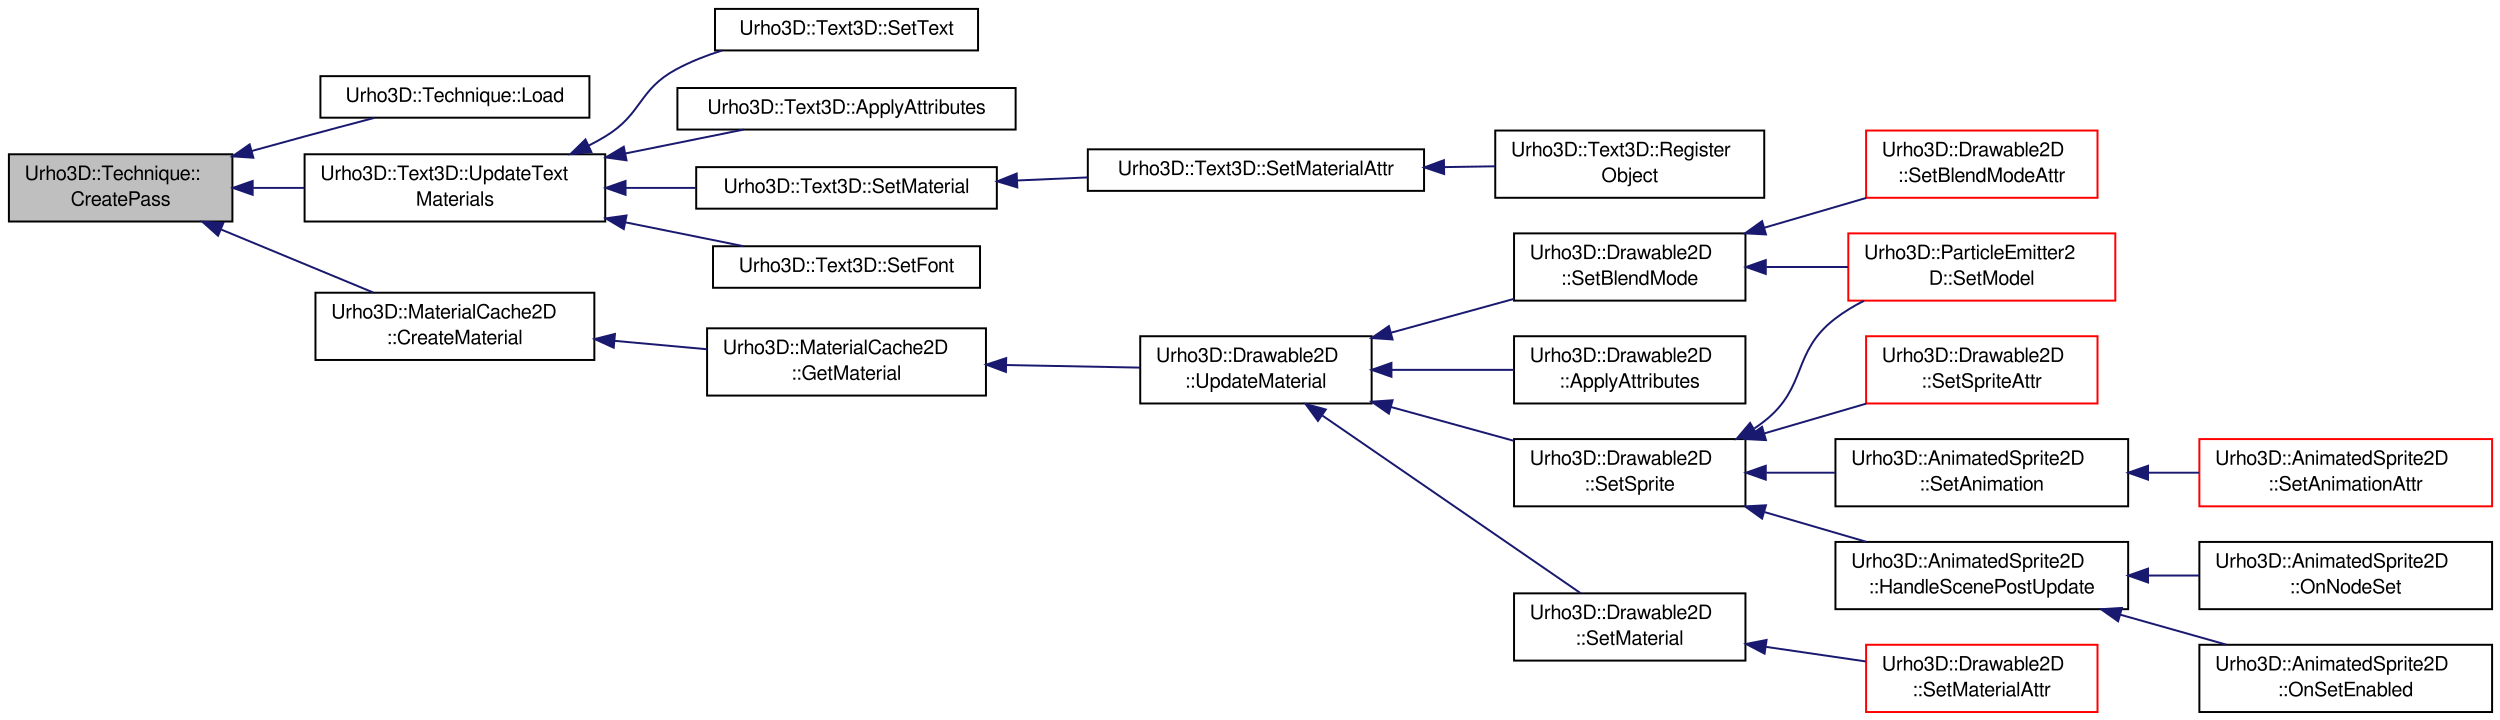
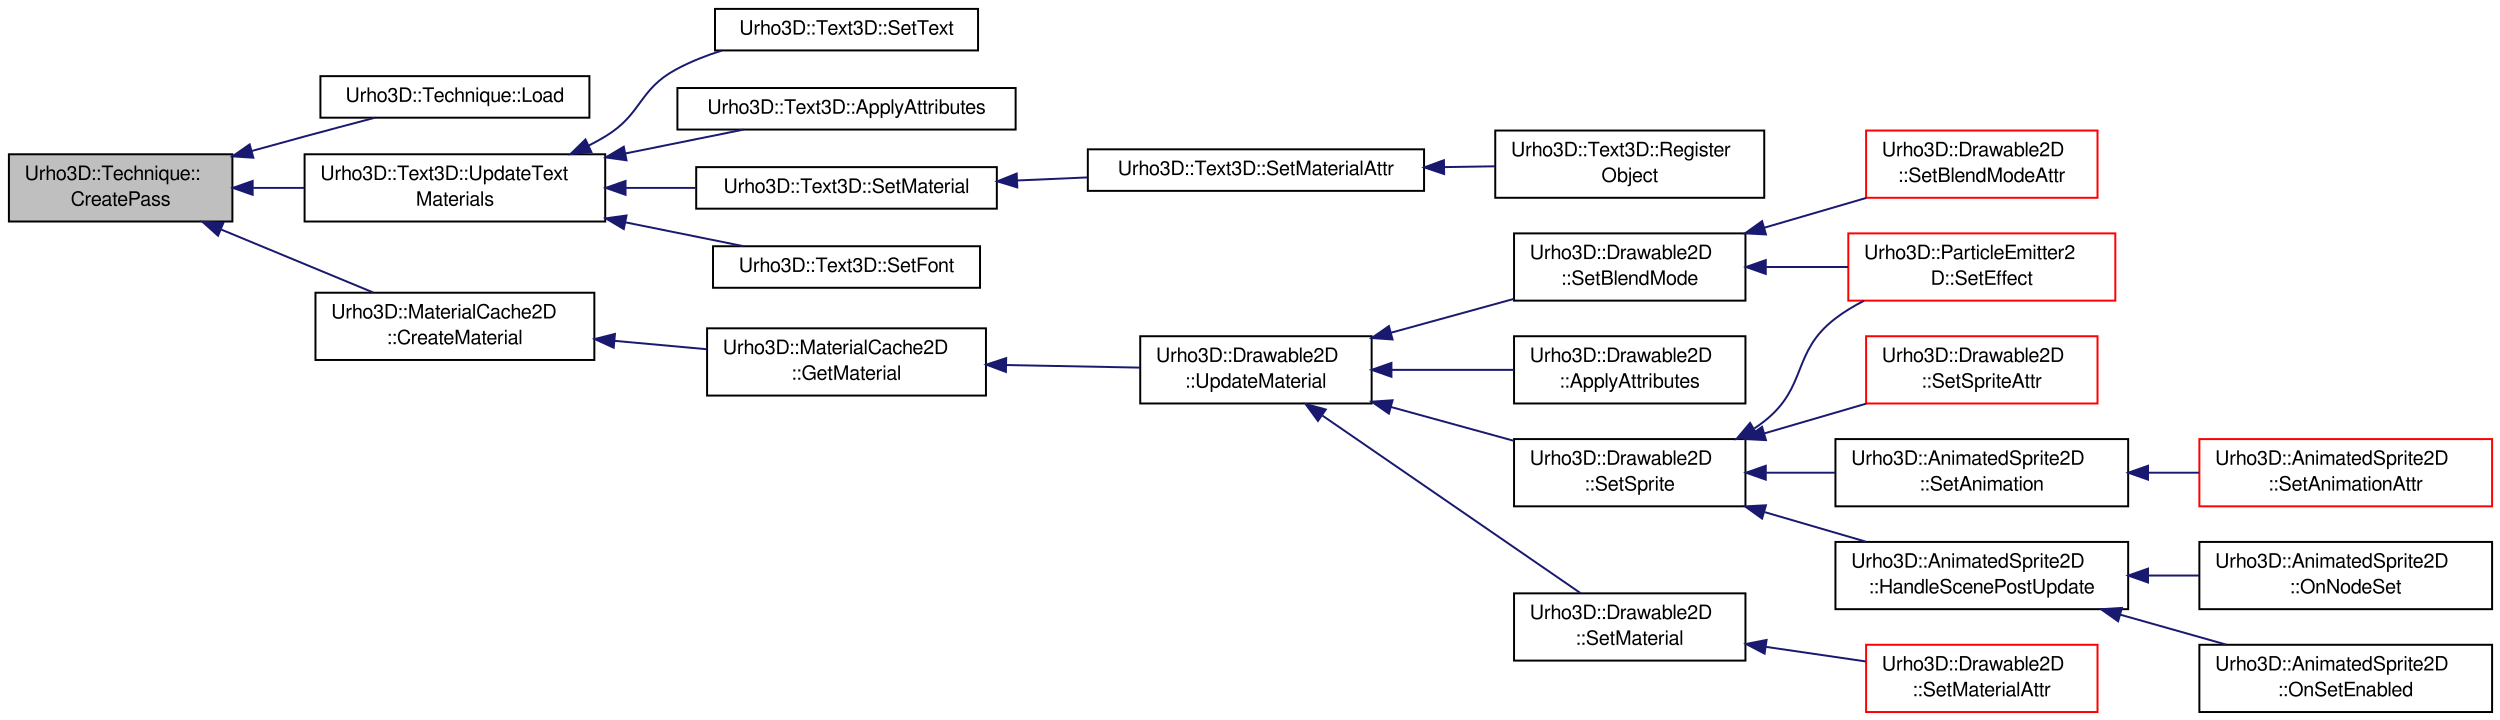
<svg xmlns="http://www.w3.org/2000/svg" xmlns:xlink="http://www.w3.org/1999/xlink" width="1264pt" height="364pt" viewBox="0.00 0.00 1264.00 364.00">
  <g id="graph1" class="graph" transform="scale(1 1) rotate(0) translate(4 360)">
    <g id="node1" class="node">
      <polygon fill="#bfbfbf" stroke="black" points="0.5,-248 0.5,-282 113.5,-282 113.5,-248 0.5,-248" />
      <text text-anchor="start" x="8.5" y="-269" font-family="FreeSans" font-size="10.00">Urho3D::Technique::</text>
      <text text-anchor="middle" x="57" y="-256" font-family="FreeSans" font-size="10.00">CreatePass</text>
    </g>
    <g id="node3" class="node">
      <a xlink:href="a00331.html#afb9869de451d89d25cfe19c99816eb3a" target="_top" xlink:title="Load resource. Return true if successful.">
        <polygon fill="none" stroke="black" points="158,-300.5 158,-321.5 294,-321.5 294,-300.5 158,-300.5" />
        <text text-anchor="middle" x="226" y="-308.5" font-family="FreeSans" font-size="10.00">Urho3D::Technique::Load</text>
      </a>
    </g>
    <g id="edge2" class="edge">
      <path fill="none" stroke="midnightblue" d="M123.209,-283.644C132.207,-286.138 141.326,-288.646 150,-291 161.456,-294.108 173.903,-297.414 185.344,-300.424" />
      <polygon fill="midnightblue" stroke="midnightblue" points="124.092,-280.256 113.519,-280.95 122.217,-287.001 124.092,-280.256" />
    </g>
    <g id="node5" class="node">
      <a xlink:href="a00336.html#a63bf86fc02caa281fb5fc8a54356abfb" target="_top" xlink:title="Create materials for text rendering. May only be called from the main thread. Text UI batches must be...">
        <polygon fill="none" stroke="black" points="150,-248 150,-282 302,-282 302,-248 150,-248" />
        <text text-anchor="start" x="158" y="-269" font-family="FreeSans" font-size="10.00">Urho3D::Text3D::UpdateText</text>
        <text text-anchor="middle" x="226" y="-256" font-family="FreeSans" font-size="10.00">Materials</text>
      </a>
    </g>
    <g id="edge4" class="edge">
      <path fill="none" stroke="midnightblue" d="M123.979,-265C132.49,-265 141.249,-265 149.89,-265" />
      <polygon fill="midnightblue" stroke="midnightblue" points="123.745,-261.5 113.745,-265 123.745,-268.5 123.745,-261.5" />
    </g>
    <g id="node19" class="node">
      <a xlink:href="a00204.html#a05d5540dc2319da0348bc84cfed7c810" target="_top" xlink:title="Create material by texture and blend mode.">
        <polygon fill="none" stroke="black" points="155.5,-178 155.5,-212 296.5,-212 296.5,-178 155.5,-178" />
        <text text-anchor="start" x="163.5" y="-199" font-family="FreeSans" font-size="10.00">Urho3D::MaterialCache2D</text>
        <text text-anchor="middle" x="226" y="-186" font-family="FreeSans" font-size="10.00">::CreateMaterial</text>
      </a>
    </g>
    <g id="edge18" class="edge">
      <path fill="none" stroke="midnightblue" d="M107.873,-243.928C132.47,-233.74 161.609,-221.671 184.792,-212.068" />
      <polygon fill="midnightblue" stroke="midnightblue" points="106.242,-240.816 98.342,-247.876 108.92,-247.283 106.242,-240.816" />
    </g>
    <g id="node7" class="node">
      <a xlink:href="a00336.html#ac253b0e6e1b596d2b65c87739fe40b59" target="_top" xlink:title="Apply attribute changes that can not be applied immediately.">
        <polygon fill="none" stroke="black" points="338.5,-294.5 338.5,-315.5 509.5,-315.5 509.5,-294.5 338.5,-294.5" />
        <text text-anchor="middle" x="424" y="-302.5" font-family="FreeSans" font-size="10.00">Urho3D::Text3D::ApplyAttributes</text>
      </a>
    </g>
    <g id="edge6" class="edge">
      <path fill="none" stroke="midnightblue" d="M312.194,-282.413C332.564,-286.528 353.67,-290.792 371.983,-294.491" />
      <polygon fill="midnightblue" stroke="midnightblue" points="312.764,-278.957 302.269,-280.408 311.378,-285.819 312.764,-278.957" />
    </g>
    <g id="node9" class="node">
      <a xlink:href="a00336.html#a94f9f160c95632a4dd1ce1f656eded13" target="_top" xlink:title="Set material.">
        <polygon fill="none" stroke="black" points="348,-254.5 348,-275.5 500,-275.5 500,-254.5 348,-254.5" />
        <text text-anchor="middle" x="424" y="-262.5" font-family="FreeSans" font-size="10.00">Urho3D::Text3D::SetMaterial</text>
      </a>
    </g>
    <g id="edge8" class="edge">
      <path fill="none" stroke="midnightblue" d="M312.508,-265C324.249,-265 336.228,-265 347.771,-265" />
      <polygon fill="midnightblue" stroke="midnightblue" points="312.269,-261.5 302.269,-265 312.269,-268.5 312.269,-261.5" />
    </g>
    <g id="node15" class="node">
      <a xlink:href="a00336.html#ad45b2e7b43a4b08e29010206ef65cf40" target="_top" xlink:title="Set font and font size. Return true if successful.">
        <polygon fill="none" stroke="black" points="356.5,-214.5 356.5,-235.5 491.5,-235.5 491.5,-214.5 356.5,-214.5" />
        <text text-anchor="middle" x="424" y="-222.5" font-family="FreeSans" font-size="10.00">Urho3D::Text3D::SetFont</text>
      </a>
    </g>
    <g id="edge14" class="edge">
      <path fill="none" stroke="midnightblue" d="M312.194,-247.587C332.564,-243.472 353.67,-239.208 371.983,-235.509" />
      <polygon fill="midnightblue" stroke="midnightblue" points="311.378,-244.181 302.269,-249.592 312.764,-251.043 311.378,-244.181" />
    </g>
    <g id="node17" class="node">
      <a xlink:href="a00336.html#a539320e56a328d3923e6a50ab86c52c5" target="_top" xlink:title="Set text. Text is assumed to be either ASCII or UTF8-encoded.">
        <polygon fill="none" stroke="black" points="357.5,-334.5 357.5,-355.5 490.5,-355.5 490.5,-334.5 357.5,-334.5" />
        <text text-anchor="middle" x="424" y="-342.5" font-family="FreeSans" font-size="10.00">Urho3D::Text3D::SetText</text>
      </a>
    </g>
    <g id="edge16" class="edge">
      <path fill="none" stroke="midnightblue" d="M293.722,-286.427C296.568,-287.87 299.34,-289.394 302,-291 320.84,-302.376 318.609,-314.591 338,-325 345.158,-328.843 353.039,-331.951 361.035,-334.465" />
      <polygon fill="midnightblue" stroke="midnightblue" points="294.976,-283.15 284.435,-282.089 292.014,-289.493 294.976,-283.15" />
    </g>
    <g id="node11" class="node">
      <a xlink:href="a00336.html#a618274ddd7da2a3b6753eb9f90664191" target="_top" xlink:title="Set material attribute.">
        <polygon fill="none" stroke="black" points="546,-263.5 546,-284.5 716,-284.5 716,-263.5 546,-263.5" />
        <text text-anchor="middle" x="631" y="-271.5" font-family="FreeSans" font-size="10.00">Urho3D::Text3D::SetMaterialAttr</text>
      </a>
    </g>
    <g id="edge10" class="edge">
      <path fill="none" stroke="midnightblue" d="M510.414,-268.757C522.146,-269.267 534.179,-269.79 545.887,-270.299" />
      <polygon fill="midnightblue" stroke="midnightblue" points="510.34,-265.251 500.197,-268.313 510.036,-272.244 510.34,-265.251" />
    </g>
    <g id="node13" class="node">
      <a xlink:href="a00336.html#a8d7300ae719ca749d031f65acdc0a23b" target="_top" xlink:title="Register object factory. Drawable must be registered first.">
        <polygon fill="none" stroke="black" points="752,-260 752,-294 888,-294 888,-260 752,-260" />
        <text text-anchor="start" x="760" y="-281" font-family="FreeSans" font-size="10.00">Urho3D::Text3D::Register</text>
        <text text-anchor="middle" x="820" y="-268" font-family="FreeSans" font-size="10.00">Object</text>
      </a>
    </g>
    <g id="edge12" class="edge">
      <path fill="none" stroke="midnightblue" d="M726.217,-275.511C734.847,-275.648 743.468,-275.785 751.794,-275.917" />
      <polygon fill="midnightblue" stroke="midnightblue" points="726.155,-272.01 716.101,-275.351 726.044,-279.009 726.155,-272.01" />
    </g>
    <g id="node21" class="node">
      <a xlink:href="a00204.html#aa5c2e92c65cbdb17bcadcc9cd607fc76" target="_top" xlink:title="Return material by texture and blend mode.">
        <polygon fill="none" stroke="black" points="353.5,-160 353.5,-194 494.5,-194 494.5,-160 353.5,-160" />
        <text text-anchor="start" x="361.5" y="-181" font-family="FreeSans" font-size="10.00">Urho3D::MaterialCache2D</text>
        <text text-anchor="middle" x="424" y="-168" font-family="FreeSans" font-size="10.00">::GetMaterial</text>
      </a>
    </g>
    <g id="edge20" class="edge">
      <path fill="none" stroke="midnightblue" d="M306.704,-187.663C322.174,-186.257 338.261,-184.794 353.383,-183.42" />
      <polygon fill="midnightblue" stroke="midnightblue" points="306.286,-184.187 296.644,-188.578 306.92,-191.158 306.286,-184.187" />
    </g>
    <g id="node23" class="node">
      <a xlink:href="a00142.html#ac7772de885926e05179d71520427c783" target="_top" xlink:title="Update the material's properties (blend mode and texture).">
        <polygon fill="none" stroke="black" points="572.5,-156 572.5,-190 689.5,-190 689.5,-156 572.5,-156" />
        <text text-anchor="start" x="580.5" y="-177" font-family="FreeSans" font-size="10.00">Urho3D::Drawable2D</text>
        <text text-anchor="middle" x="631" y="-164" font-family="FreeSans" font-size="10.00">::UpdateMaterial</text>
      </a>
    </g>
    <g id="edge22" class="edge">
      <path fill="none" stroke="midnightblue" d="M504.877,-175.437C527.381,-175.002 551.386,-174.538 572.348,-174.133" />
      <polygon fill="midnightblue" stroke="midnightblue" points="504.589,-171.942 494.659,-175.635 504.724,-178.941 504.589,-171.942" />
    </g>
    <g id="node25" class="node">
      <a xlink:href="a00142.html#aa0ceaaa59751c9e4c2fc3d129ce135ee" target="_top" xlink:title="Apply attribute changes that can not be applied immediately.">
        <polygon fill="none" stroke="black" points="761.5,-156 761.5,-190 878.5,-190 878.5,-156 761.5,-156" />
        <text text-anchor="start" x="769.5" y="-177" font-family="FreeSans" font-size="10.00">Urho3D::Drawable2D</text>
        <text text-anchor="middle" x="820" y="-164" font-family="FreeSans" font-size="10.00">::ApplyAttributes</text>
      </a>
    </g>
    <g id="edge24" class="edge">
      <path fill="none" stroke="midnightblue" d="M699.612,-173C719.881,-173 741.872,-173 761.445,-173" />
      <polygon fill="midnightblue" stroke="midnightblue" points="699.506,-169.5 689.506,-173 699.506,-176.5 699.506,-169.5" />
    </g>
    <g id="node27" class="node">
      <a xlink:href="a00142.html#a0cd1d7edb6c43b714fd6ed6f716f9b8f" target="_top" xlink:title="Set sprite.">
        <polygon fill="none" stroke="black" points="761.5,-104 761.5,-138 878.5,-138 878.5,-104 761.5,-104" />
        <text text-anchor="start" x="769.5" y="-125" font-family="FreeSans" font-size="10.00">Urho3D::Drawable2D</text>
        <text text-anchor="middle" x="820" y="-112" font-family="FreeSans" font-size="10.00">::SetSprite</text>
      </a>
    </g>
    <g id="edge26" class="edge">
      <path fill="none" stroke="midnightblue" d="M699.335,-154.199C719.68,-148.601 741.782,-142.52 761.445,-137.11" />
      <polygon fill="midnightblue" stroke="midnightblue" points="698.22,-150.876 689.506,-156.903 700.077,-157.625 698.22,-150.876" />
    </g>
    <g id="node43" class="node">
      <a xlink:href="a00142.html#a98bb7d51a9534357b88d046ce18b7087" target="_top" xlink:title="Set material.">
        <polygon fill="none" stroke="black" points="761.5,-26 761.5,-60 878.5,-60 878.5,-26 761.5,-26" />
        <text text-anchor="start" x="769.5" y="-47" font-family="FreeSans" font-size="10.00">Urho3D::Drawable2D</text>
        <text text-anchor="middle" x="820" y="-34" font-family="FreeSans" font-size="10.00">::SetMaterial</text>
      </a>
    </g>
    <g id="edge42" class="edge">
      <path fill="none" stroke="midnightblue" d="M664.646,-149.857C702.067,-124.118 761.643,-83.14 795.099,-60.127" />
      <polygon fill="midnightblue" stroke="midnightblue" points="662.353,-147.186 656.098,-155.737 666.32,-152.954 662.353,-147.186" />
    </g>
    <g id="node47" class="node">
      <a xlink:href="a00142.html#a14eec8f1fce8cc4d52e1ab9930d14649" target="_top" xlink:title="Set blend mode.">
        <polygon fill="none" stroke="black" points="761.5,-208 761.5,-242 878.5,-242 878.5,-208 761.5,-208" />
        <text text-anchor="start" x="769.5" y="-229" font-family="FreeSans" font-size="10.00">Urho3D::Drawable2D</text>
        <text text-anchor="middle" x="820" y="-216" font-family="FreeSans" font-size="10.00">::SetBlendMode</text>
      </a>
    </g>
    <g id="edge46" class="edge">
      <path fill="none" stroke="midnightblue" d="M699.335,-191.801C719.68,-197.399 741.782,-203.48 761.445,-208.89" />
      <polygon fill="midnightblue" stroke="midnightblue" points="700.077,-188.375 689.506,-189.097 698.22,-195.124 700.077,-188.375" />
    </g>
    <g id="node29" class="node">
      <a xlink:href="a00053.html#a45e34d755832db2736c4a9397bf1777e" target="_top" xlink:title="Set animation.">
        <polygon fill="none" stroke="black" points="924,-104 924,-138 1072,-138 1072,-104 924,-104" />
        <text text-anchor="start" x="932" y="-125" font-family="FreeSans" font-size="10.00">Urho3D::AnimatedSprite2D</text>
        <text text-anchor="middle" x="998" y="-112" font-family="FreeSans" font-size="10.00">::SetAnimation</text>
      </a>
    </g>
    <g id="edge28" class="edge">
      <path fill="none" stroke="midnightblue" d="M889.062,-121C900.425,-121 912.246,-121 923.73,-121" />
      <polygon fill="midnightblue" stroke="midnightblue" points="888.777,-117.5 878.777,-121 888.777,-124.5 888.777,-117.5" />
    </g>
    <g id="node33" class="node">
      <a xlink:href="a00053.html#ae3255ba15b94ff8c099fd69dac6f175b" target="_top" xlink:title="Handle scene post update.">
        <polygon fill="none" stroke="black" points="924,-52 924,-86 1072,-86 1072,-52 924,-52" />
        <text text-anchor="start" x="932" y="-73" font-family="FreeSans" font-size="10.00">Urho3D::AnimatedSprite2D</text>
        <text text-anchor="middle" x="998" y="-60" font-family="FreeSans" font-size="10.00">::HandleScenePostUpdate</text>
      </a>
    </g>
    <g id="edge32" class="edge">
      <path fill="none" stroke="midnightblue" d="M888.129,-101.097C905.095,-96.141 923.134,-90.871 939.585,-86.065" />
      <polygon fill="midnightblue" stroke="midnightblue" points="886.901,-97.809 878.284,-103.973 888.864,-104.529 886.901,-97.809" />
    </g>
    <g id="node39" class="node">
      <a xlink:href="a00142.html#ab9fb56b467c835ca877fab833734e7dd" target="_top" xlink:title="Set sprite attribute.">
        <polygon fill="none" stroke="red" points="939.5,-156 939.5,-190 1056.5,-190 1056.5,-156 939.5,-156" />
        <text text-anchor="start" x="947.5" y="-177" font-family="FreeSans" font-size="10.00">Urho3D::Drawable2D</text>
        <text text-anchor="middle" x="998" y="-164" font-family="FreeSans" font-size="10.00">::SetSpriteAttr</text>
      </a>
    </g>
    <g id="edge38" class="edge">
      <path fill="none" stroke="midnightblue" d="M888.129,-140.903C905.095,-145.859 923.134,-151.129 939.585,-155.935" />
      <polygon fill="midnightblue" stroke="midnightblue" points="888.864,-137.471 878.284,-138.027 886.901,-144.191 888.864,-137.471" />
    </g>
    <g id="node41" class="node">
-       <a xlink:href="a00247.html#ab5853df7ea49a6785e3eb0fe1f1de74d" target="_top" xlink:title="Set particle model.">
+       <a xlink:href="a00248.html#adb142de406c85feaa9072b3c871cb059" target="_top" xlink:title="Set particle effect.">
        <polygon fill="none" stroke="red" points="930.5,-208 930.5,-242 1065.5,-242 1065.5,-208 930.5,-208" />
        <text text-anchor="start" x="938.5" y="-229" font-family="FreeSans" font-size="10.00">Urho3D::ParticleEmitter2</text>
-         <text text-anchor="middle" x="998" y="-216" font-family="FreeSans" font-size="10.00">D::SetModel</text>
+         <text text-anchor="middle" x="998" y="-216" font-family="FreeSans" font-size="10.00">D::SetEffect</text>
      </a>
    </g>
    <g id="edge40" class="edge">
      <path fill="none" stroke="midnightblue" d="M883.001,-143.39C884.725,-144.539 886.397,-145.742 888,-147 910.116,-164.35 901.649,-181.954 924,-199 928.439,-202.386 933.355,-205.354 938.48,-207.951" />
      <polygon fill="midnightblue" stroke="midnightblue" points="884.399,-140.151 874.008,-138.079 880.839,-146.178 884.399,-140.151" />
    </g>
    <g id="node31" class="node">
      <a xlink:href="a00053.html#a327c2cb17732e1cf4ba7b47164601907" target="_top" xlink:title="Set animation attr.">
        <polygon fill="none" stroke="red" points="1108,-104 1108,-138 1256,-138 1256,-104 1108,-104" />
        <text text-anchor="start" x="1116" y="-125" font-family="FreeSans" font-size="10.00">Urho3D::AnimatedSprite2D</text>
        <text text-anchor="middle" x="1182" y="-112" font-family="FreeSans" font-size="10.00">::SetAnimationAttr</text>
      </a>
    </g>
    <g id="edge30" class="edge">
      <path fill="none" stroke="midnightblue" d="M1082.07,-121C1090.65,-121 1099.34,-121 1107.81,-121" />
      <polygon fill="midnightblue" stroke="midnightblue" points="1082.04,-117.5 1072.04,-121 1082.04,-124.5 1082.04,-117.5" />
    </g>
    <g id="node35" class="node">
      <a xlink:href="a00053.html#a9fdc9bdf1370fb631342b98c95021506" target="_top" xlink:title="Handle enabled/disabled state change.">
        <polygon fill="none" stroke="black" points="1108,-0 1108,-34 1256,-34 1256,-0 1108,-0" />
        <text text-anchor="start" x="1116" y="-21" font-family="FreeSans" font-size="10.00">Urho3D::AnimatedSprite2D</text>
        <text text-anchor="middle" x="1182" y="-8" font-family="FreeSans" font-size="10.00">::OnSetEnabled</text>
      </a>
    </g>
    <g id="edge34" class="edge">
      <path fill="none" stroke="midnightblue" d="M1067.93,-49.236C1085.62,-44.239 1104.45,-38.916 1121.62,-34.065" />
      <polygon fill="midnightblue" stroke="midnightblue" points="1066.92,-45.886 1058.25,-51.973 1068.82,-52.622 1066.92,-45.886" />
    </g>
    <g id="node37" class="node">
      <a xlink:href="a00053.html#ab516a14461dd0c89db4f56d5cc93c89e" target="_top" xlink:title="Handle node being assigned.">
        <polygon fill="none" stroke="black" points="1108,-52 1108,-86 1256,-86 1256,-52 1108,-52" />
        <text text-anchor="start" x="1116" y="-73" font-family="FreeSans" font-size="10.00">Urho3D::AnimatedSprite2D</text>
        <text text-anchor="middle" x="1182" y="-60" font-family="FreeSans" font-size="10.00">::OnNodeSet</text>
      </a>
    </g>
    <g id="edge36" class="edge">
      <path fill="none" stroke="midnightblue" d="M1082.07,-69C1090.65,-69 1099.34,-69 1107.81,-69" />
      <polygon fill="midnightblue" stroke="midnightblue" points="1082.04,-65.5 1072.04,-69 1082.04,-72.5 1082.04,-65.5" />
    </g>
    <g id="node45" class="node">
      <a xlink:href="a00142.html#ad90f854face0569f9ff78a2298fc9d29" target="_top" xlink:title="Set material attribute.">
        <polygon fill="none" stroke="red" points="939.5,-0 939.5,-34 1056.5,-34 1056.5,-0 939.5,-0" />
        <text text-anchor="start" x="947.5" y="-21" font-family="FreeSans" font-size="10.00">Urho3D::Drawable2D</text>
        <text text-anchor="middle" x="998" y="-8" font-family="FreeSans" font-size="10.00">::SetMaterialAttr</text>
      </a>
    </g>
    <g id="edge44" class="edge">
      <path fill="none" stroke="midnightblue" d="M888.974,-32.925C905.589,-30.498 923.187,-27.928 939.285,-25.576" />
      <polygon fill="midnightblue" stroke="midnightblue" points="888.166,-29.506 878.777,-34.415 889.178,-36.432 888.166,-29.506" />
    </g>
    <g id="edge50" class="edge">
      <path fill="none" stroke="midnightblue" d="M889.008,-225C902.583,-225 916.812,-225 930.342,-225" />
      <polygon fill="midnightblue" stroke="midnightblue" points="888.777,-221.5 878.777,-225 888.777,-228.5 888.777,-221.5" />
    </g>
    <g id="node49" class="node">
      <a xlink:href="a00142.html#a09811cc5c004830bf8447ecc5fa3bdd4" target="_top" xlink:title="Set blend mode attribute.">
        <polygon fill="none" stroke="red" points="939.5,-260 939.5,-294 1056.5,-294 1056.5,-260 939.5,-260" />
        <text text-anchor="start" x="947.5" y="-281" font-family="FreeSans" font-size="10.00">Urho3D::Drawable2D</text>
        <text text-anchor="middle" x="998" y="-268" font-family="FreeSans" font-size="10.00">::SetBlendModeAttr</text>
      </a>
    </g>
    <g id="edge48" class="edge">
      <path fill="none" stroke="midnightblue" d="M888.129,-244.903C905.095,-249.859 923.134,-255.129 939.585,-259.935" />
      <polygon fill="midnightblue" stroke="midnightblue" points="888.864,-241.471 878.284,-242.027 886.901,-248.191 888.864,-241.471" />
    </g>
  </g>
</svg>
